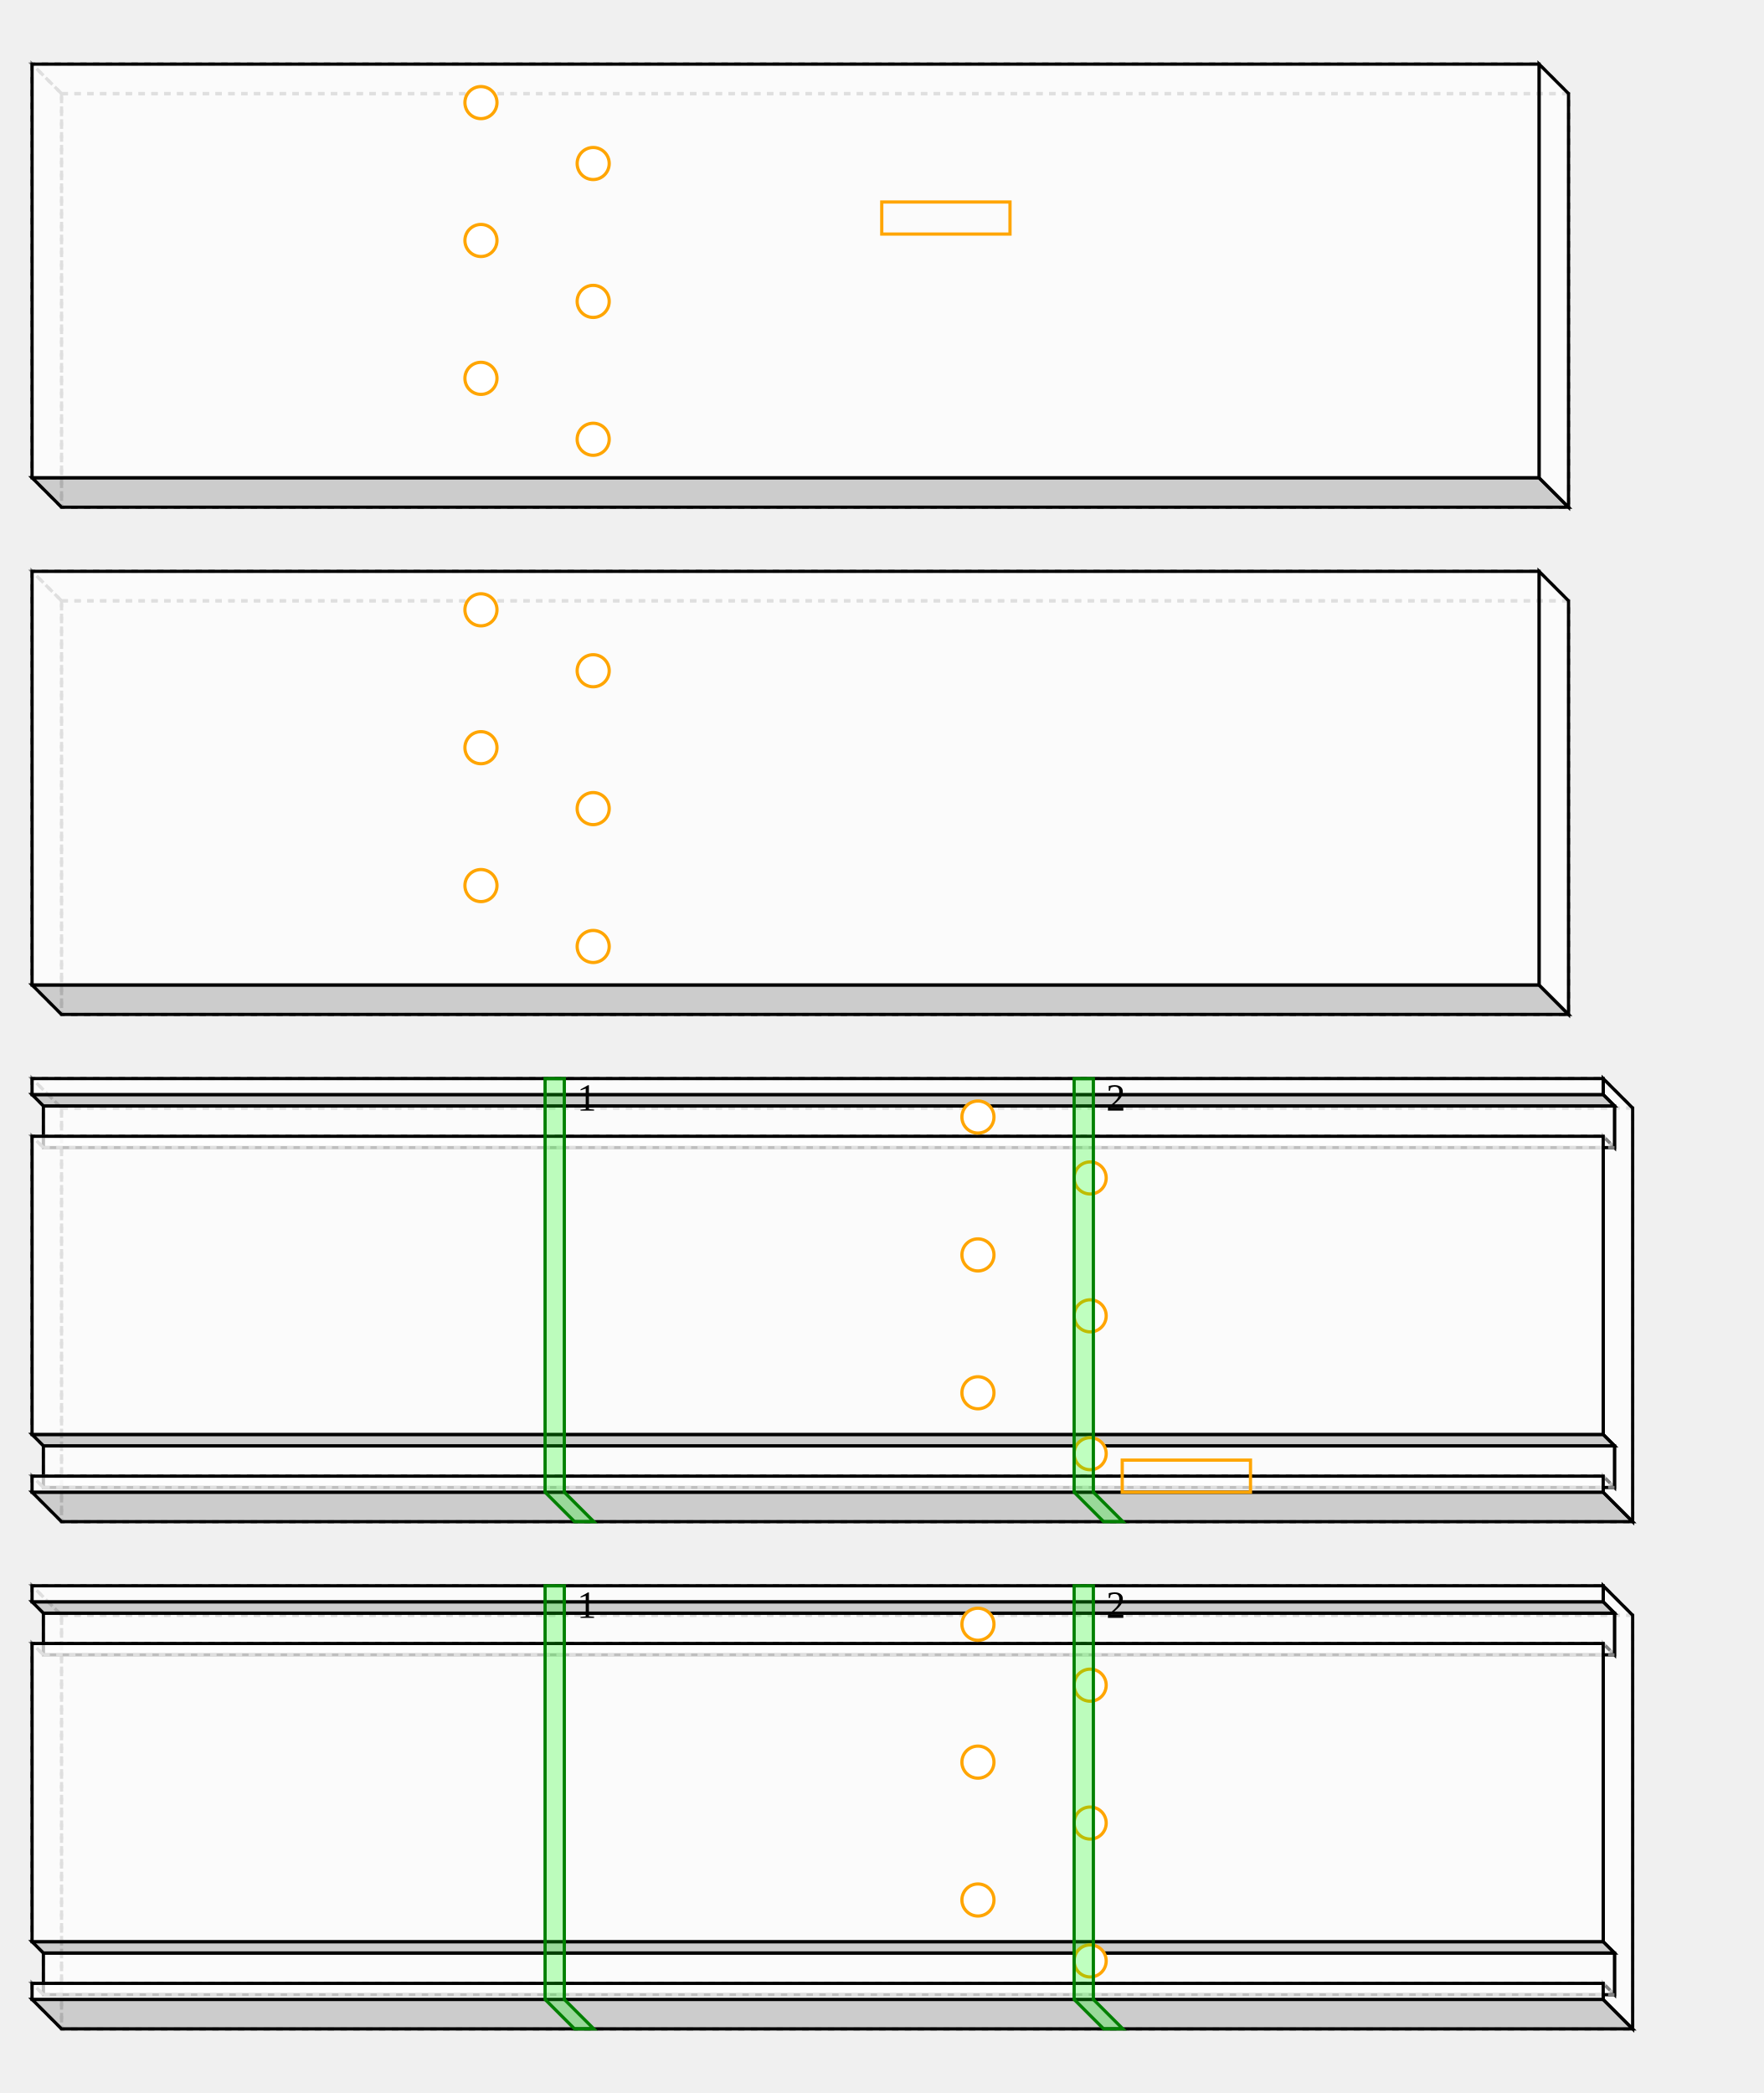
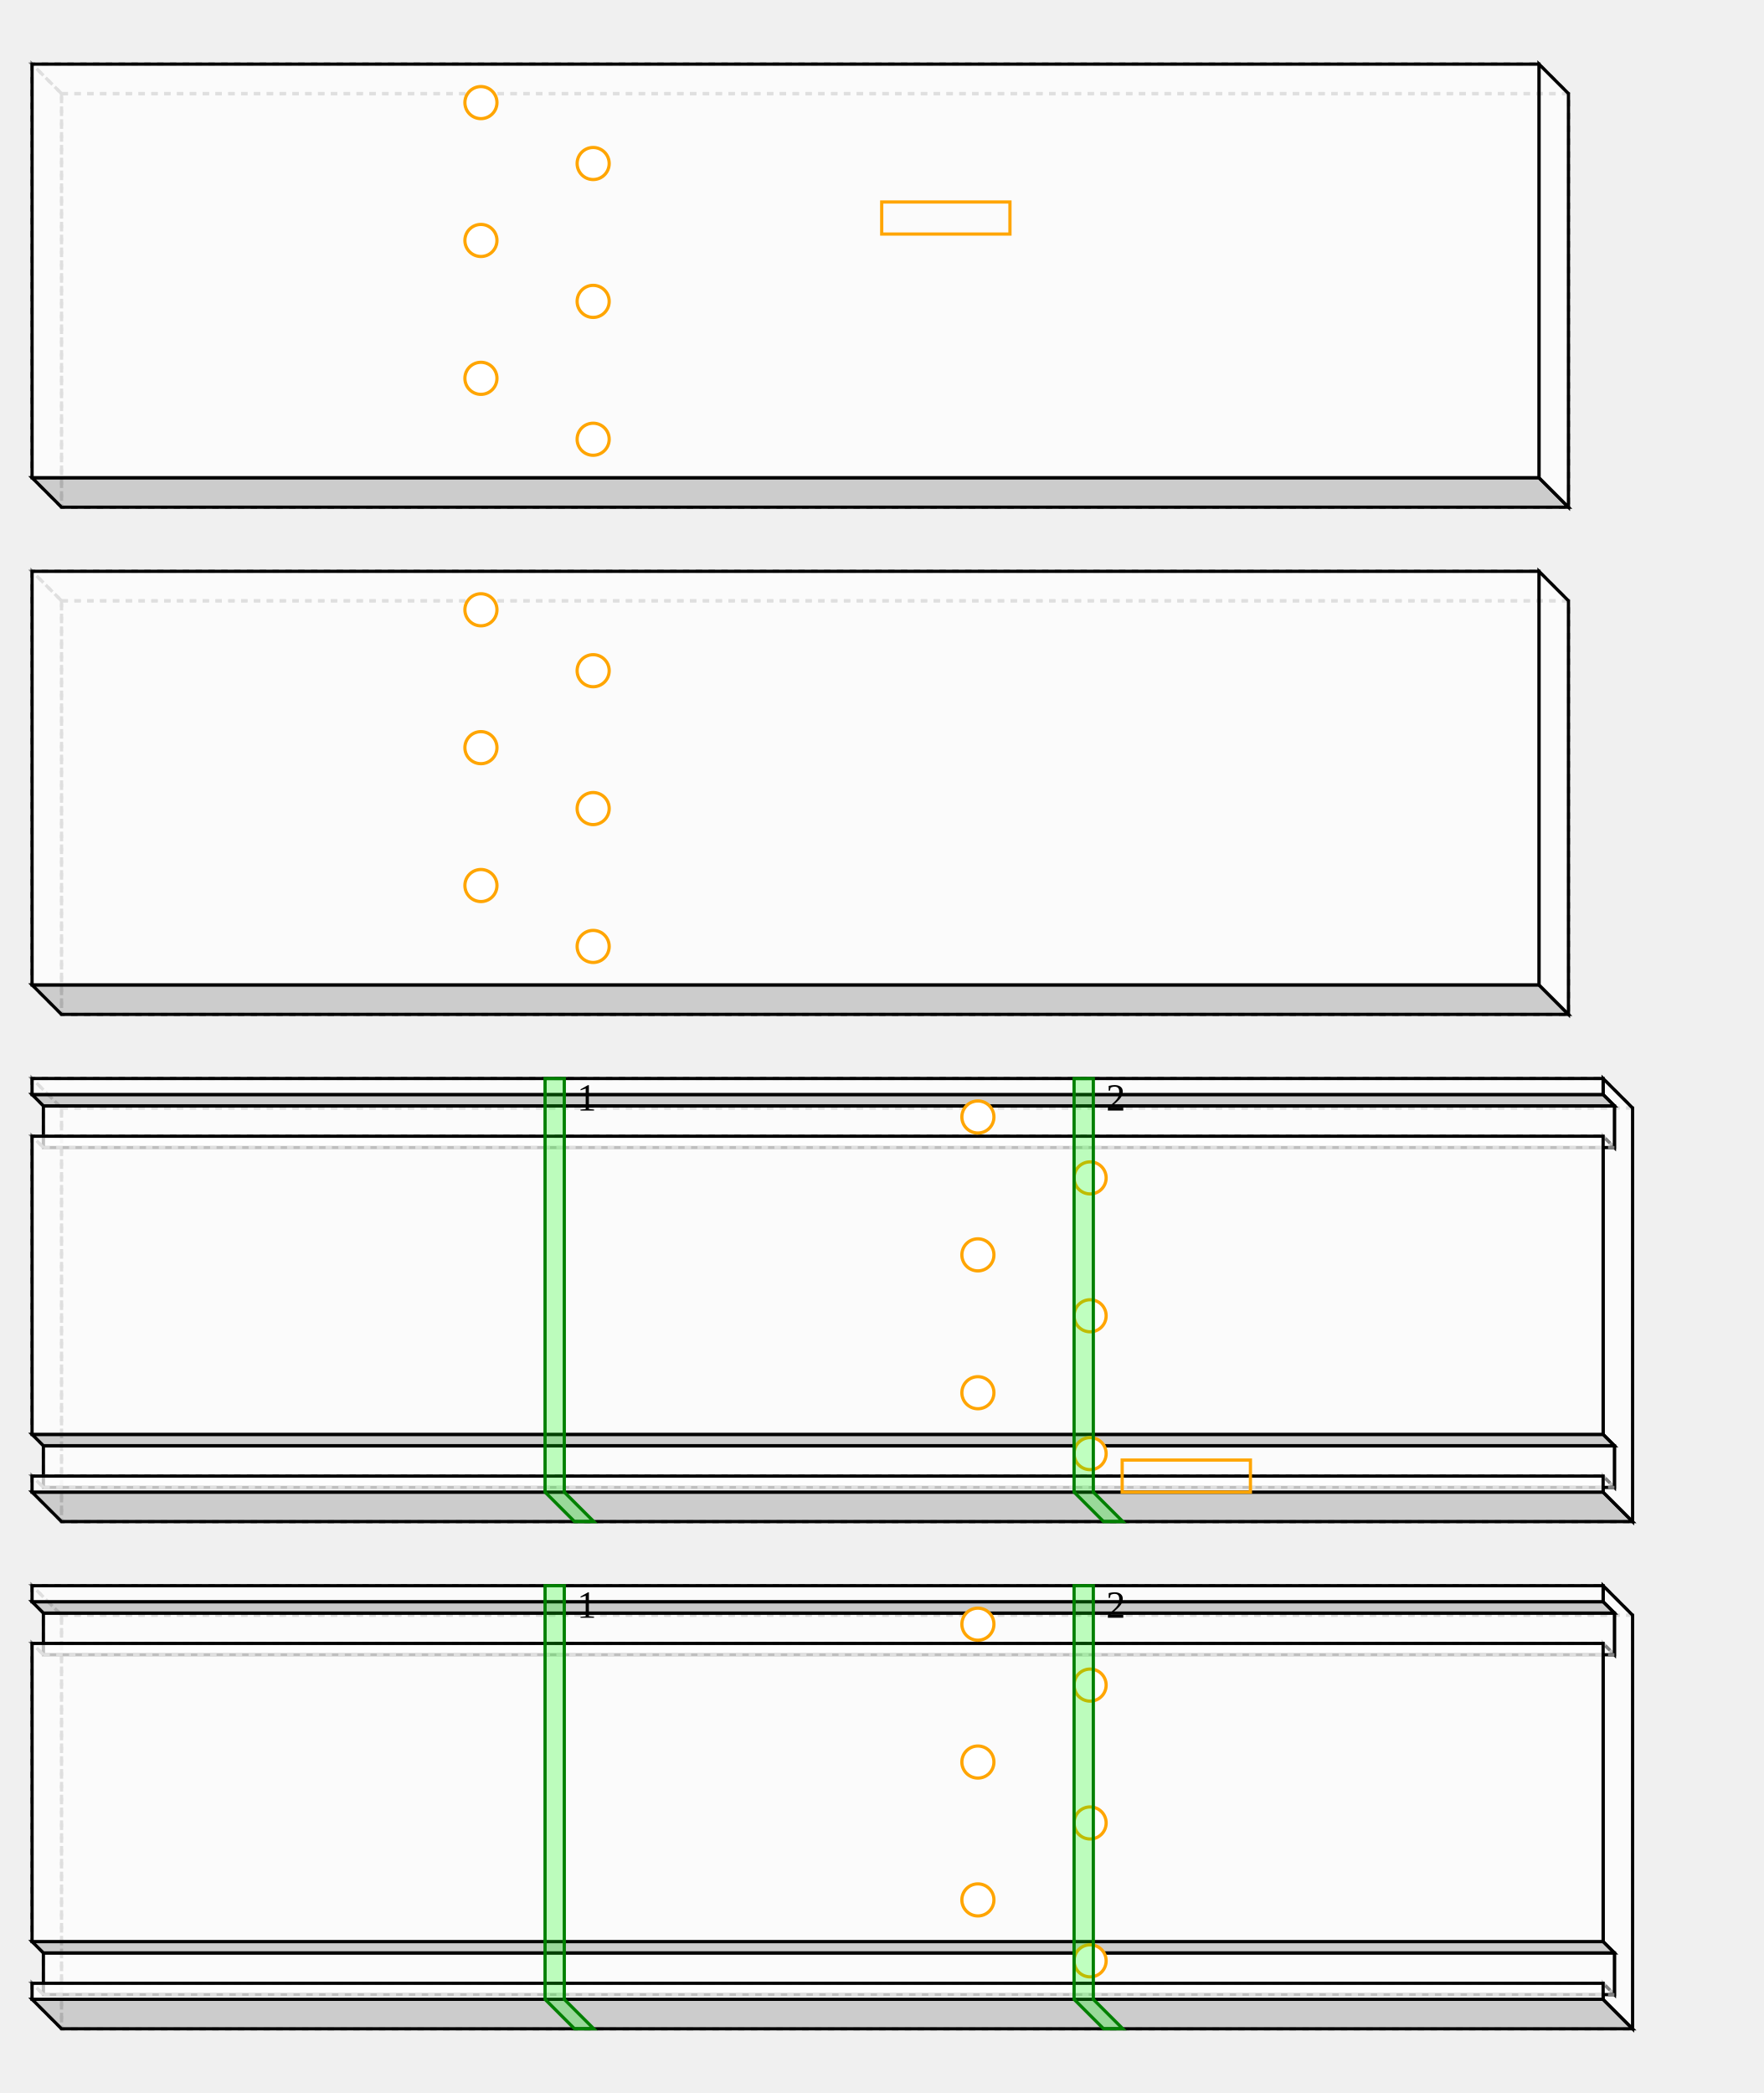
- <svg xmlns="http://www.w3.org/2000/svg" width="1100" viewBox="0 0 550 652.77">
+ <svg xmlns="http://www.w3.org/2000/svg" width="1100" viewBox="0.0 0.0 550.0 652.8">
  <polygon fill="none" stroke-width="1" stroke-dasharray="2" stroke="gray" points="19.192,29.192 19.192,158.192 489.192,158.192 489.192,29.192" />
  <polygon fill="none" stroke-width="1" stroke-dasharray="2" stroke="gray" points="10.0,20.0 10.0,149.0 19.192,158.192 19.192,29.192" />
  <polygon fill="none" stroke-width="1" stroke-dasharray="2" stroke="gray" points="19.192,29.192 489.192,29.192 480.0,20.0 10.0,20.0" />
  <polygon fill="rgba(192,192,192,0.75)" stroke-width="1" stroke-dasharray="" stroke="black" points="10.0,149.0 480.0,149.0 489.192,158.192 19.192,158.192" />
  <polygon fill="rgba(255,255,255,0.75)" stroke-width="1" stroke-dasharray="" stroke="black" points="489.192,29.192 489.192,158.192 480.0,149.0 480.0,20.0" />
  <polygon fill="rgba(255,255,255,0.75)" stroke-width="1" stroke-dasharray="" stroke="black" points="10.0,20.0 480.0,20.0 480.0,149.0 10.0,149.0" />
  <circle cx="150" cy="32.0" r="5" stroke="orange" fill="white" stroke-width="1" />
  <circle cx="185" cy="51.0" r="5" stroke="orange" fill="white" stroke-width="1" />
  <rect x="275" y="63.0" width="40" height="10.0" style="fill: none; stroke: orange; stroke-width: 1;" />
  <circle cx="150" cy="75.0" r="5" stroke="orange" fill="white" stroke-width="1" />
  <circle cx="185" cy="94.0" r="5" stroke="orange" fill="white" stroke-width="1" />
  <circle cx="150" cy="118.0" r="5" stroke="orange" fill="white" stroke-width="1" />
  <circle cx="185" cy="137.0" r="5" stroke="orange" fill="white" stroke-width="1" />
  <polygon fill="none" stroke-width="1" stroke-dasharray="2" stroke="gray" points="19.192,187.385 19.192,316.385 489.192,316.385 489.192,187.385" />
  <polygon fill="none" stroke-width="1" stroke-dasharray="2" stroke="gray" points="10.0,178.192 10.0,307.192 19.192,316.385 19.192,187.385" />
  <polygon fill="none" stroke-width="1" stroke-dasharray="2" stroke="gray" points="19.192,187.385 489.192,187.385 480.0,178.192 10.0,178.192" />
  <polygon fill="rgba(192,192,192,0.75)" stroke-width="1" stroke-dasharray="" stroke="black" points="10.0,307.192 480.0,307.192 489.192,316.385 19.192,316.385" />
  <polygon fill="rgba(255,255,255,0.75)" stroke-width="1" stroke-dasharray="" stroke="black" points="489.192,187.385 489.192,316.385 480.0,307.192 480.0,178.192" />
  <polygon fill="rgba(255,255,255,0.75)" stroke-width="1" stroke-dasharray="" stroke="black" points="10.0,178.192 480.0,178.192 480.0,307.192 10.0,307.192" />
  <circle cx="150" cy="190.192" r="5" stroke="orange" fill="white" stroke-width="1" />
  <circle cx="185" cy="209.192" r="5" stroke="orange" fill="white" stroke-width="1" />
  <circle cx="150" cy="233.192" r="5" stroke="orange" fill="white" stroke-width="1" />
  <circle cx="185" cy="252.192" r="5" stroke="orange" fill="white" stroke-width="1" />
  <circle cx="150" cy="276.192" r="5" stroke="orange" fill="white" stroke-width="1" />
  <circle cx="185" cy="295.192" r="5" stroke="orange" fill="white" stroke-width="1" />
  <polygon fill="none" stroke-width="1" stroke-dasharray="2" stroke="gray" points="19.192,345.577 19.192,474.577 509.192,474.577 509.192,345.577" />
  <polygon fill="none" stroke-width="1" stroke-dasharray="2" stroke="gray" points="10.0,336.385 10.0,341.385 13.536,344.92 13.536,357.92 10.0,354.385 10.0,447.385 13.536,450.92 13.536,463.92 10.0,460.385 10.0,465.385 19.192,474.577 19.192,345.577" />
  <polygon fill="none" stroke-width="1" stroke-dasharray="2" stroke="gray" points="19.192,345.577 509.192,345.577 500.0,336.385 10.0,336.385" />
  <polygon fill="rgba(192,192,192,0.75)" stroke-width="1" stroke-dasharray="" stroke="black" points="10.0,465.385 500.0,465.385 509.192,474.577 19.192,474.577" />
  <polygon fill="rgba(255,255,255,0.75)" stroke-width="1" stroke-dasharray="" stroke="black" points="509.192,345.577 509.192,474.577 500.0,465.385 500.0,460.385 503.536,463.92 503.536,450.92 500.0,447.385 500.0,354.385 503.536,357.92 503.536,344.92 500.0,341.385 500.0,336.385" />
  <polygon fill="rgba(255,255,255,0.75)" stroke-width="1" stroke-dasharray="" stroke="black" points="13.536,344.92 503.536,344.92 503.536,357.92 13.536,357.92" />
  <polygon fill="rgba(255,255,255,0.75)" stroke-width="1" stroke-dasharray="" stroke="black" points="13.536,450.92 503.536,450.92 503.536,463.92 13.536,463.92" />
  <polygon fill="rgba(192,192,192,0.75)" stroke-width="1" stroke-dasharray="" stroke="black" points="10.0,341.385 500.0,341.385 503.536,344.92 13.536,344.92" />
  <polygon fill="none" stroke-width="1" stroke-dasharray="2" stroke="gray" points="13.536,357.92 503.536,357.92 500.0,354.385 10.0,354.385" />
  <polygon fill="rgba(192,192,192,0.75)" stroke-width="1" stroke-dasharray="" stroke="black" points="10.0,447.385 500.0,447.385 503.536,450.92 13.536,450.92" />
  <polygon fill="none" stroke-width="1" stroke-dasharray="2" stroke="gray" points="13.536,463.92 503.536,463.92 500.0,460.385 10.0,460.385" />
  <polygon fill="rgba(255,255,255,0.75)" stroke-width="1" stroke-dasharray="" stroke="black" points="10.0,336.385 500.0,336.385 500.0,341.385 10.0,341.385" />
  <polygon fill="rgba(255,255,255,0.75)" stroke-width="1" stroke-dasharray="" stroke="black" points="10.0,354.385 500.0,354.385 500.0,447.385 10.0,447.385" />
  <polygon fill="rgba(255,255,255,0.75)" stroke-width="1" stroke-dasharray="" stroke="black" points="10.0,460.385 500.0,460.385 500.0,465.385 10.0,465.385" />
  <circle cx="305" cy="348.385" r="5" stroke="orange" fill="white" stroke-width="1" />
  <circle cx="340" cy="367.385" r="5" stroke="orange" fill="white" stroke-width="1" />
  <circle cx="305" cy="391.385" r="5" stroke="orange" fill="white" stroke-width="1" />
  <circle cx="340" cy="410.385" r="5" stroke="orange" fill="white" stroke-width="1" />
  <rect x="350" y="455.385" width="40" height="10.0" style="fill: none; stroke: orange; stroke-width: 1;" />
  <circle cx="305" cy="434.385" r="5" stroke="orange" fill="white" stroke-width="1" />
  <circle cx="340" cy="453.385" r="5" stroke="orange" fill="white" stroke-width="1" />
  <polygon fill="rgba(0,255,0,0.25)" stroke-width="1" stroke-dasharray="" stroke="green" points="170.0,336.385 176.0,336.385 176.0,465.385 185.192,474.577 179.192,474.577 170.0,465.385" />
  <text style="" text-anchor="left" x="180" y="346.385" fill="black">1</text>
  <polygon fill="rgba(0,255,0,0.25)" stroke-width="1" stroke-dasharray="" stroke="green" points="335.0,336.385 341.0,336.385 341.0,465.385 350.192,474.577 344.192,474.577 335.0,465.385" />
  <text style="" text-anchor="left" x="345" y="346.385" fill="black">2</text>
  <polygon fill="none" stroke-width="1" stroke-dasharray="2" stroke="gray" points="19.192,503.77 19.192,632.77 509.192,632.77 509.192,503.77" />
  <polygon fill="none" stroke-width="1" stroke-dasharray="2" stroke="gray" points="10.0,494.577 10.0,499.577 13.536,503.113 13.536,516.113 10.0,512.577 10.0,605.577 13.536,609.113 13.536,622.113 10.0,618.577 10.0,623.577 19.192,632.77 19.192,503.77" />
  <polygon fill="none" stroke-width="1" stroke-dasharray="2" stroke="gray" points="19.192,503.77 509.192,503.77 500.0,494.577 10.0,494.577" />
  <polygon fill="rgba(192,192,192,0.75)" stroke-width="1" stroke-dasharray="" stroke="black" points="10.0,623.577 500.0,623.577 509.192,632.77 19.192,632.77" />
  <polygon fill="rgba(255,255,255,0.75)" stroke-width="1" stroke-dasharray="" stroke="black" points="509.192,503.77 509.192,632.77 500.0,623.577 500.0,618.577 503.536,622.113 503.536,609.113 500.0,605.577 500.0,512.577 503.536,516.113 503.536,503.113 500.0,499.577 500.0,494.577" />
  <polygon fill="rgba(255,255,255,0.75)" stroke-width="1" stroke-dasharray="" stroke="black" points="13.536,503.113 503.536,503.113 503.536,516.113 13.536,516.113" />
  <polygon fill="rgba(255,255,255,0.75)" stroke-width="1" stroke-dasharray="" stroke="black" points="13.536,609.113 503.536,609.113 503.536,622.113 13.536,622.113" />
  <polygon fill="rgba(192,192,192,0.75)" stroke-width="1" stroke-dasharray="" stroke="black" points="10.0,499.577 500.0,499.577 503.536,503.113 13.536,503.113" />
  <polygon fill="none" stroke-width="1" stroke-dasharray="2" stroke="gray" points="13.536,516.113 503.536,516.113 500.0,512.577 10.0,512.577" />
  <polygon fill="rgba(192,192,192,0.75)" stroke-width="1" stroke-dasharray="" stroke="black" points="10.0,605.577 500.0,605.577 503.536,609.113 13.536,609.113" />
  <polygon fill="none" stroke-width="1" stroke-dasharray="2" stroke="gray" points="13.536,622.113 503.536,622.113 500.0,618.577 10.0,618.577" />
  <polygon fill="rgba(255,255,255,0.75)" stroke-width="1" stroke-dasharray="" stroke="black" points="10.0,494.577 500.0,494.577 500.0,499.577 10.0,499.577" />
  <polygon fill="rgba(255,255,255,0.75)" stroke-width="1" stroke-dasharray="" stroke="black" points="10.0,512.577 500.0,512.577 500.0,605.577 10.0,605.577" />
  <polygon fill="rgba(255,255,255,0.75)" stroke-width="1" stroke-dasharray="" stroke="black" points="10.0,618.577 500.0,618.577 500.0,623.577 10.0,623.577" />
  <circle cx="305" cy="506.577" r="5" stroke="orange" fill="white" stroke-width="1" />
  <circle cx="340" cy="525.577" r="5" stroke="orange" fill="white" stroke-width="1" />
  <circle cx="305" cy="549.577" r="5" stroke="orange" fill="white" stroke-width="1" />
  <circle cx="340" cy="568.577" r="5" stroke="orange" fill="white" stroke-width="1" />
  <circle cx="305" cy="592.577" r="5" stroke="orange" fill="white" stroke-width="1" />
  <circle cx="340" cy="611.577" r="5" stroke="orange" fill="white" stroke-width="1" />
  <polygon fill="rgba(0,255,0,0.25)" stroke-width="1" stroke-dasharray="" stroke="green" points="170.0,494.577 176.0,494.577 176.0,623.577 185.192,632.77 179.192,632.77 170.0,623.577" />
  <text style="" text-anchor="left" x="180" y="504.577" fill="black">1</text>
  <polygon fill="rgba(0,255,0,0.25)" stroke-width="1" stroke-dasharray="" stroke="green" points="335.0,494.577 341.0,494.577 341.0,623.577 350.192,632.77 344.192,632.77 335.0,623.577" />
  <text style="" text-anchor="left" x="345" y="504.577" fill="black">2</text>
</svg>
